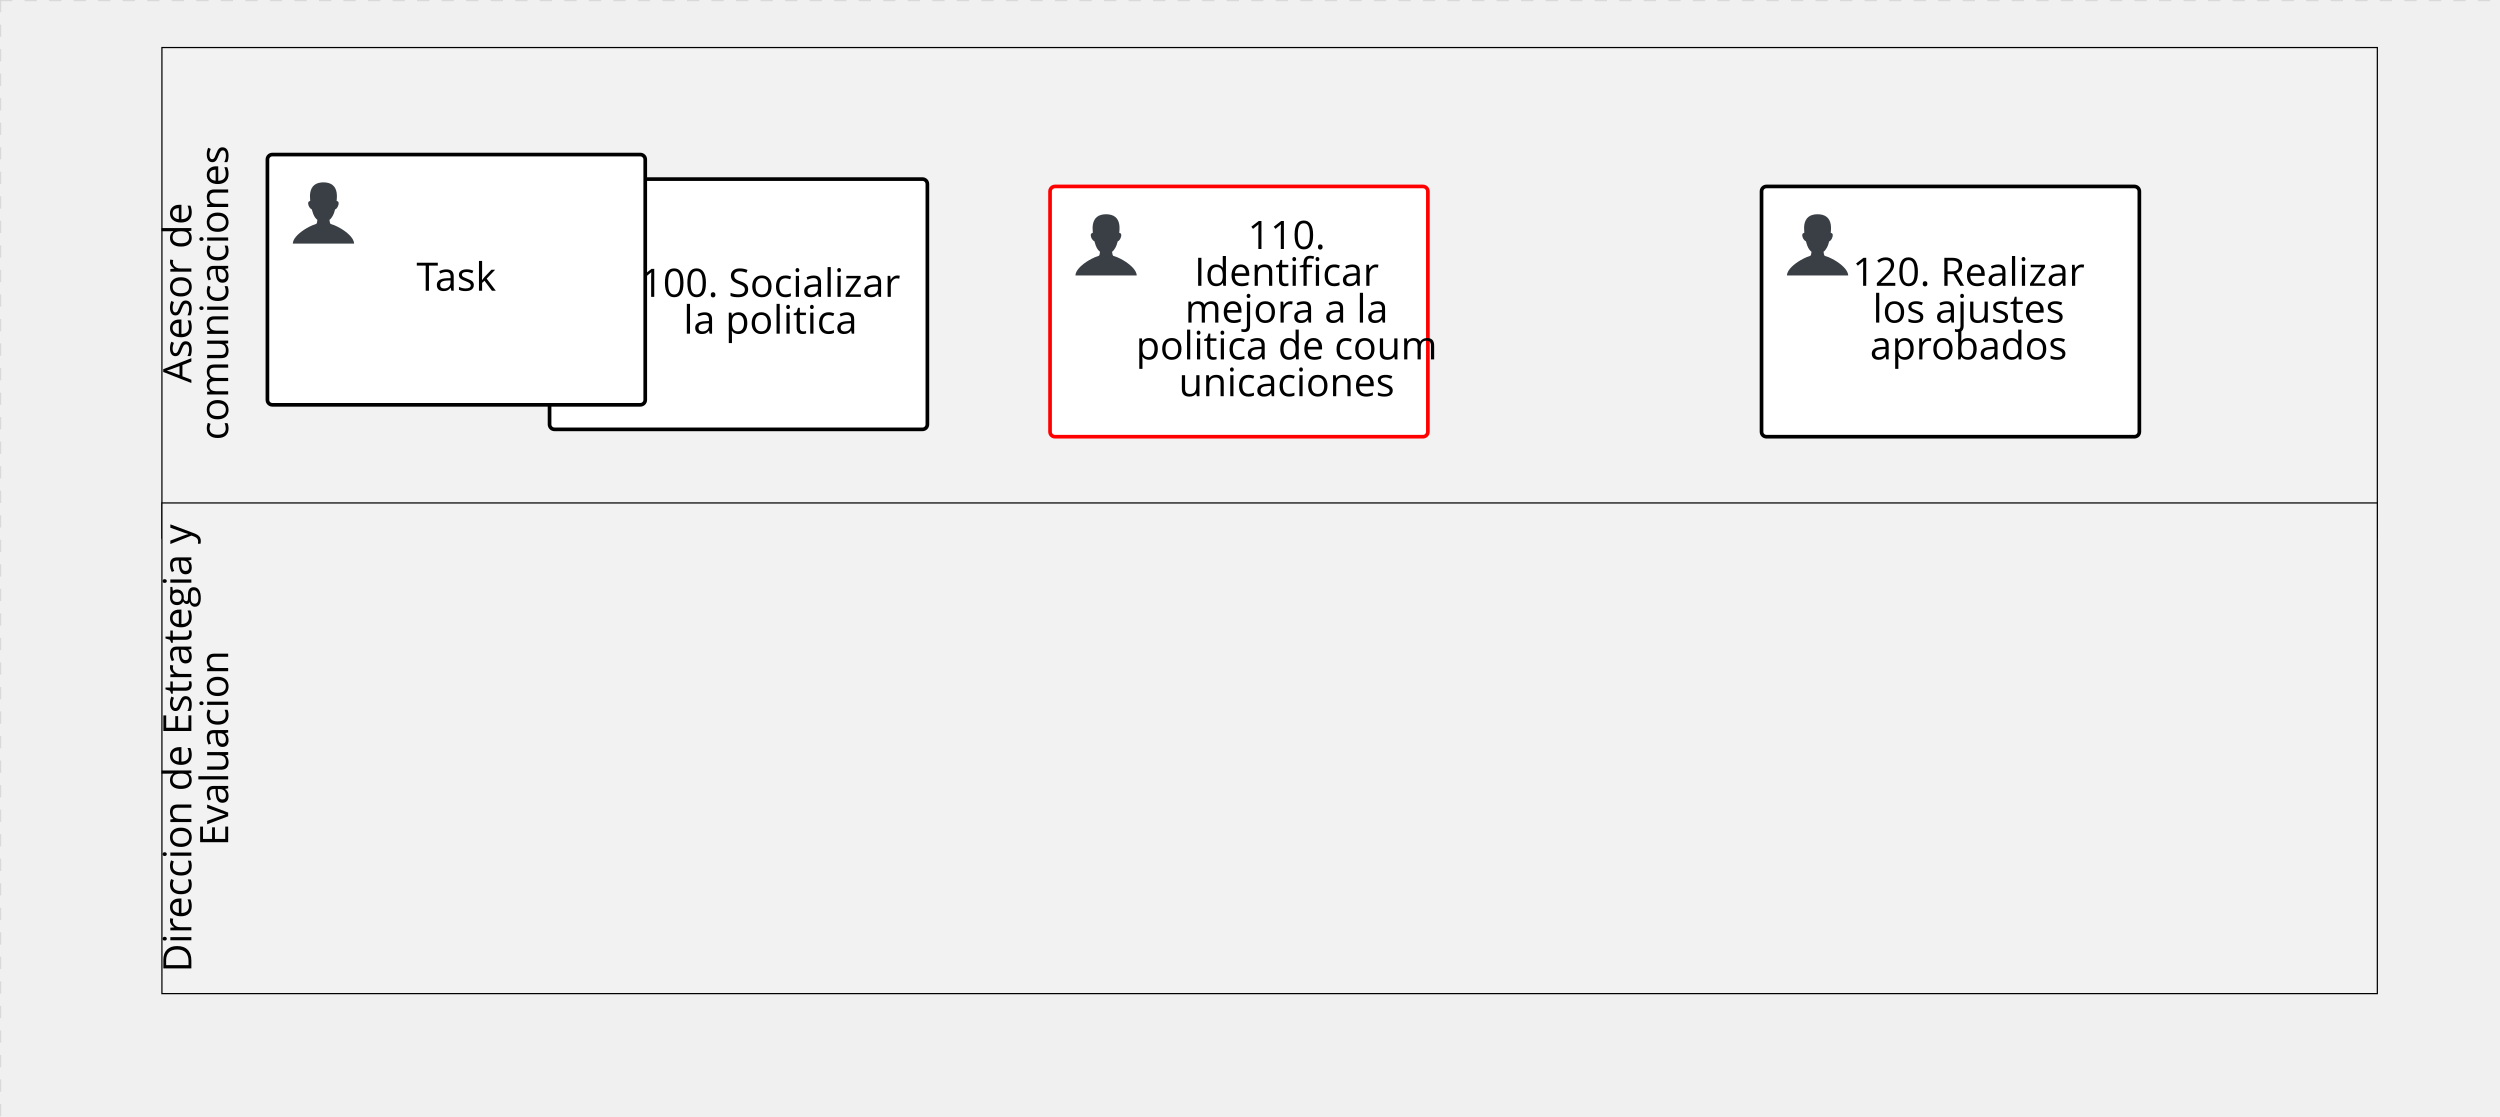
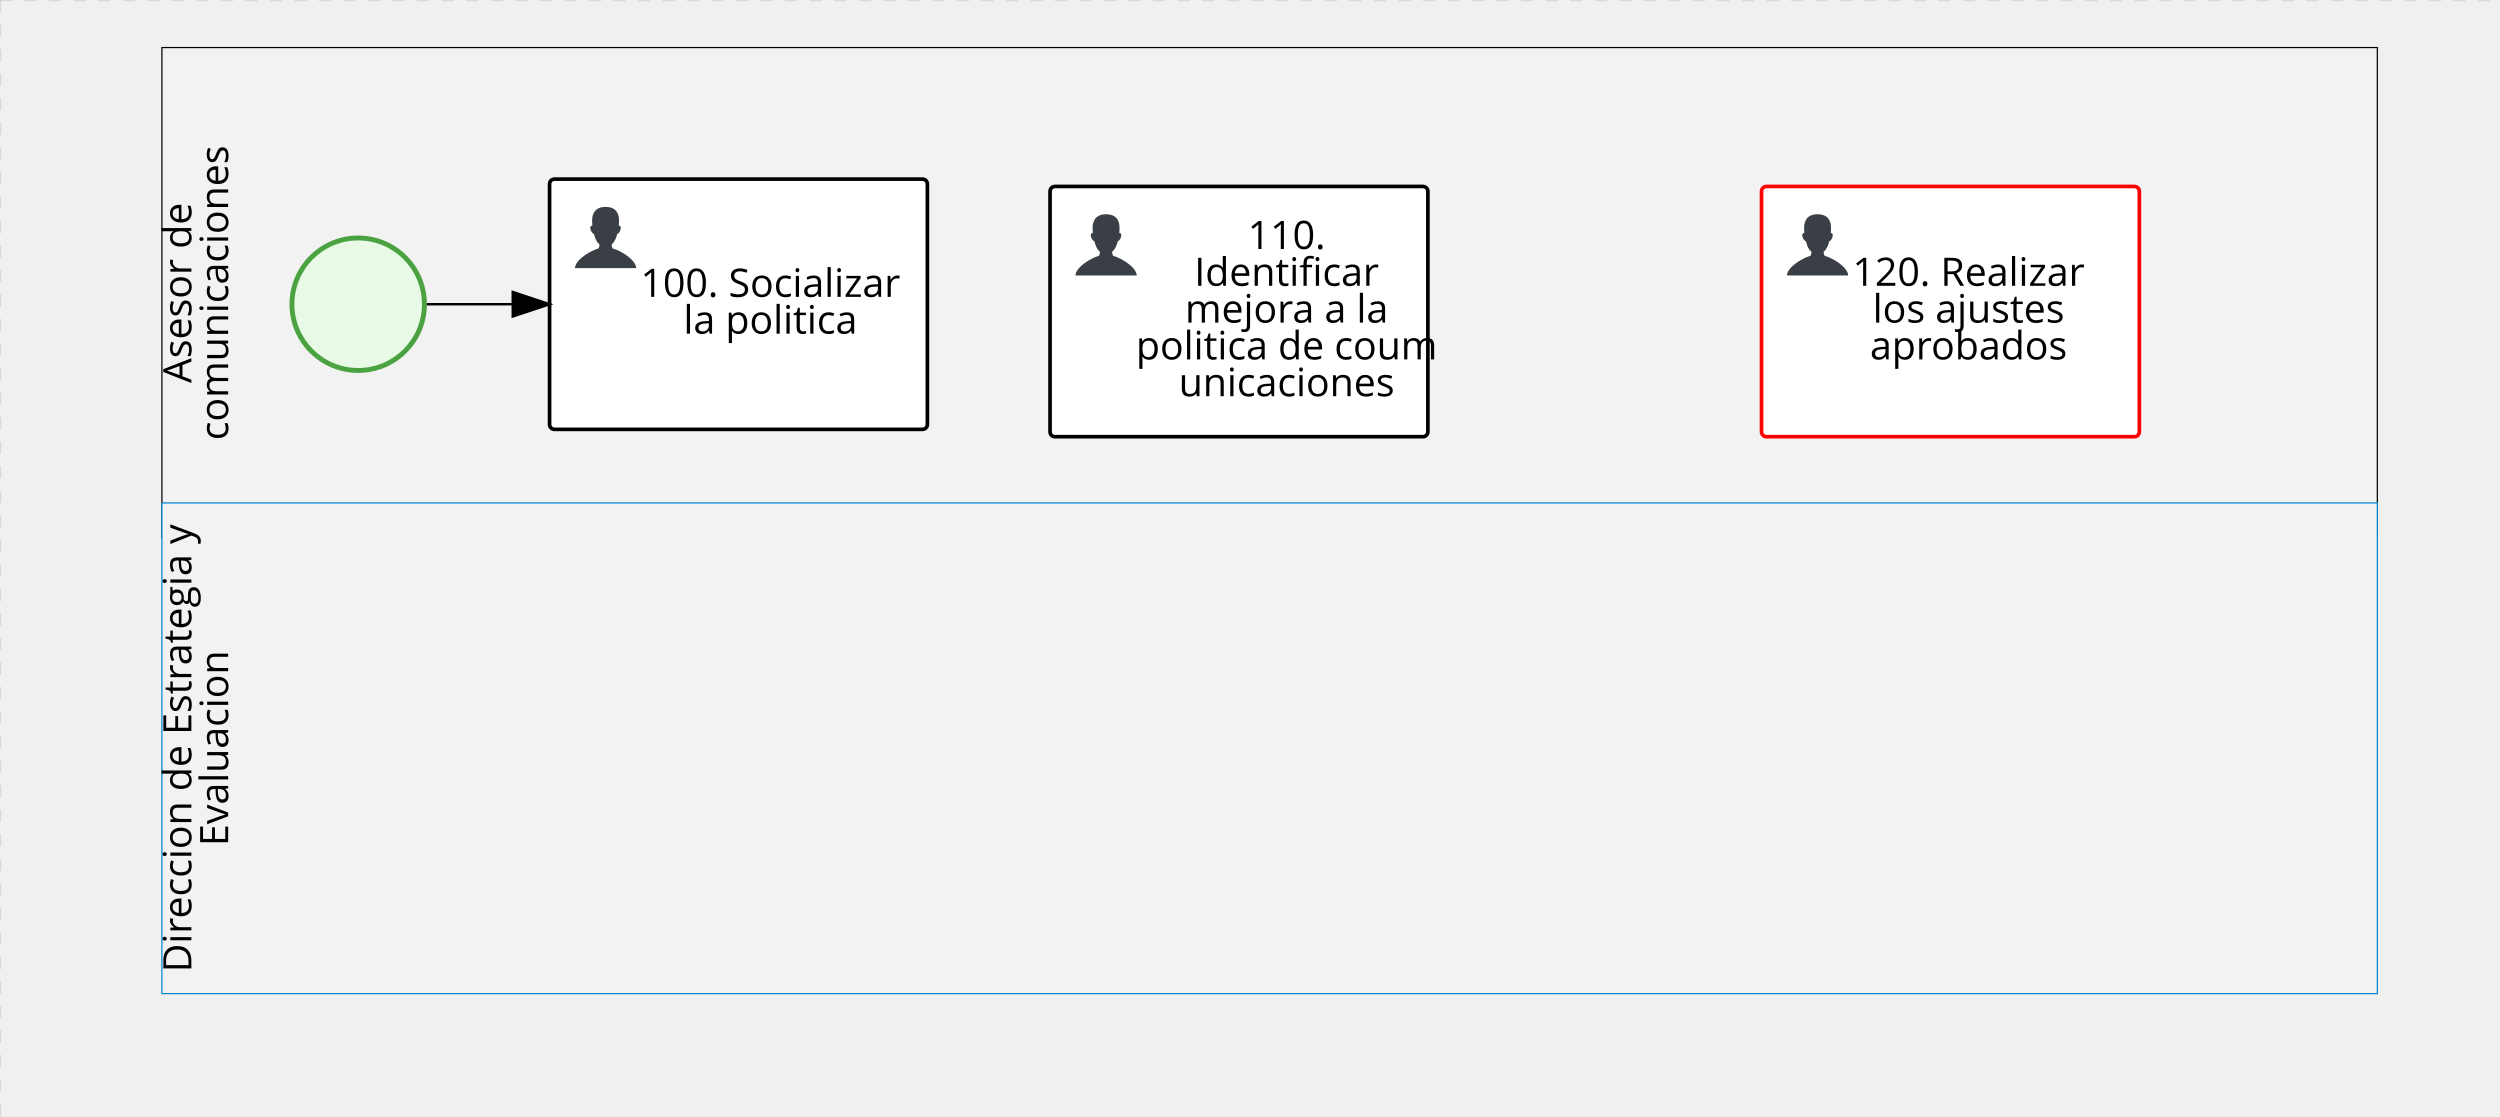
<svg xmlns="http://www.w3.org/2000/svg" version="1.1" width="1019" height="455" viewBox="0 0 1019 455">
  <defs />
  <g transform="matrix(1,0,0,1,0,0)">
    <g>
      <g>
        <g>
          <path fill="none" stroke="#d3d3d3" paint-order="fill stroke markers" d=" M 0 0 L 1200 0" stroke-miterlimit="10" stroke-opacity="0.8" stroke-dasharray="5" />
        </g>
        <g>
          <path fill="none" stroke="#d3d3d3" paint-order="fill stroke markers" d=" M 0 0 L 0 800" stroke-miterlimit="10" stroke-opacity="0.8" stroke-dasharray="5" />
        </g>
      </g>
      <g id="_683E4396-24D7-4638-881C-E2183E5F51CE" bpmn2nodeid="_683E4396-24D7-4638-881C-E2183E5F51CE" transform="matrix(1,0,0,1,66,19.3793)">
        <g>
          <path fill="none" stroke="none" />
        </g>
        <g transform="matrix(1,0,0,1,0,0)">
          <path fill="#f2f2f2" stroke="none" id="_683E4396-24D7-4638-881C-E2183E5F51CE?shapeType=BACKGROUND" paint-order="stroke fill markers" d=" M 0 0 L 903 0 L 903 200 L 0 200 L 0 0 Z Z" />
        </g>
        <g transform="matrix(1,0,0,1,0,0)">
          <path fill="none" stroke="rgb(0,0,0)" id="_683E4396-24D7-4638-881C-E2183E5F51CE?shapeType=BORDER&amp;renderType=STROKE" paint-order="fill stroke markers" d=" M 0 0 L 903 0 L 903 200 L 0 200 L 0 0 Z Z" stroke-miterlimit="10" stroke-width="0.5" stroke-dasharray="" />
        </g>
        <g transform="matrix(-1.8369701987210297e-16,-1,1,-1.8369701987210297e-16,0,160.0625)">
          <text fill="#000000" stroke="none" font-family="Open Sans" font-size="12pt" font-style="normal" font-weight="normal" text-decoration="normal" x="60.062" y="12" text-anchor="middle" dominant-baseline="alphabetic">     Asesor de      </text>
          <text fill="#000000" stroke="none" font-family="Open Sans" font-size="12pt" font-style="normal" font-weight="normal" text-decoration="normal" x="60.062" y="27" text-anchor="middle" dominant-baseline="alphabetic">comunicaciones</text>
-         </g>
-         <g id="_9BCE6AD8-8F45-4A36-9950-3890EF6B08EC" bpmn2nodeid="_9BCE6AD8-8F45-4A36-9950-3890EF6B08EC" transform="matrix(1,0,0,1,52,61.6207)">
-           <g>
-             <path fill="none" stroke="none" />
-           </g>
-           <g transform="matrix(0.125,0,0,0.125,0,0)">
-             <g transform="matrix(1,0,0,1,0,0)">
-               <path fill="#e8fae6" stroke="none" id="_9BCE6AD8-8F45-4A36-9950-3890EF6B08EC?shapeType=BACKGROUND" paint-order="stroke fill markers" d=" M 0 0 M 444 224 C 444 263.9 434.2 300.8 414.4 334.5 C 394.7 368.2 368 394.9 334.4 414.5 C 300.8 434.1 263.9 444 224 444 C 184.1 444 147.2 434.2 113.5 414.4 C 79.8 394.7 53.1 368 33.5 334.4 C 13.9 300.8 4 263.9 4 224 C 4 184.1 13.8 147.2 33.6 113.5 C 53.4 79.8 80.1 53.1 113.6 33.5 C 147.1 13.9 184.1 4 224 4 C 263.9 4 300.8 13.8 334.5 33.6 C 368.2 53.4 394.9 80.1 414.5 113.6 C 434.1 147.1 444 184.1 444 224 Z" />
-             </g>
-             <g>
-               <g transform="matrix(1,0,0,1,0,0)">
-                 <g transform="matrix(1,0,0,1,0,0)">
-                   <path fill="rgb(74,162,65)" stroke="none" id="_9BCE6AD8-8F45-4A36-9950-3890EF6B08EC?shapeType=BORDER&amp;renderType=FILL" paint-order="stroke fill markers" d=" M 0 0 M 224 0 C 100.3 0 0 100.3 0 224 C 0 347.7 100.3 448 224 448 C 347.7 448 448 347.7 448 224 C 448 100.3 347.7 0 224 0 Z M 0 0 M 224 432 C 109.1 432 16 338.9 16 224 C 16 109.1 109.1 16 224 16 C 338.9 16 432 109.1 432 224 C 432 338.9 338.9 432 224 432 Z" />
-                 </g>
-               </g>
-             </g>
-           </g>
-           <g transform="matrix(1,0,0,1,28,61)" />
        </g>
        <g id="_7D7F32C1-9C47-42F1-9FDC-F3C386D269F0" bpmn2nodeid="_7D7F32C1-9C47-42F1-9FDC-F3C386D269F0" transform="matrix(1,0,0,1,158,53.6207)">
          <g>
            <path fill="none" stroke="none" />
          </g>
          <g transform="matrix(1,0,0,1,0,0)">
            <path fill="#ffffff" stroke="none" id="_7D7F32C1-9C47-42F1-9FDC-F3C386D269F0?shapeType=BACKGROUND" paint-order="stroke fill markers" d=" M 2 0 L 152 0 L 152 0 A 2 2 0 0 1 154 2 L 154 100 L 154 100 A 2 2 0 0 1 152 102 L 2 102 L 2 102 A 2 2 0 0 1 0 100 L 0 2 L 0 2 A 2 2 0 0 1 2 0 Z" />
          </g>
          <g transform="matrix(1,0,0,1,0,0)">
            <path fill="none" stroke="rgb(0,0,0)" id="_7D7F32C1-9C47-42F1-9FDC-F3C386D269F0?shapeType=BORDER&amp;renderType=STROKE" paint-order="fill stroke markers" d=" M 2 0 L 152 0 L 152 0 A 2 2 0 0 1 154 2 L 154 100 L 154 100 A 2 2 0 0 1 152 102 L 2 102 L 2 102 A 2 2 0 0 1 0 100 L 0 2 L 0 2 A 2 2 0 0 1 2 0 Z" stroke-miterlimit="10" stroke-width="1.5" stroke-dasharray="" />
          </g>
          <g>
            <g transform="matrix(0.06,0,0,0.06,9.4,9.4)">
              <g transform="matrix(1,0,0,1,0,0)">
                <path fill="#393f44" stroke="none" id="_7D7F32C1-9C47-42F1-9FDC-F3C386D269F0_task__RvU5__iZSm" paint-order="stroke fill markers" d=" M 0 0 M 16 445.21 C 16 440.869 18.784 431.129 22.001 424.217 C 35.768 394.64 77.283 359.28 129 333.084 C 144.516 325.224 157.347 319.964 167.807 317.174 C 171.932 316.074 175.729 314.414 176.525 313.363 C 178.894 310.234 180.914 302.908 181.727 294.5 L 182.5 286.5 L 178.507 283.455 C 166.303 274.146 154.284 251.678 148.04 226.5 C 145.611 216.707 145.056 215.462 142.984 215.158 C 141.703 214.97 138.083 212.243 134.939 209.099 C 123.233 197.393 116.891 177.376 121.44 166.49 C 123.002 162.751 128.155 159.01 131.75 159.004 C 134.448 159 134.471 158.603 132.914 138.788 C 130.927 113.496 134.279 92.265 143.132 74.076 C 152.232 55.38 167.569 42.882 189.049 36.66 C 210.203 30.532 237.797 30.532 258.951 36.66 C 300.042 48.563 318.958 83.806 314.955 141 C 314.32 150.075 313.624 157.788 313.409 158.14 C 313.194 158.493 314.575 159.073 316.479 159.43 C 328.929 161.766 330.986 177.018 321.496 196.621 C 316.903 206.109 309.357 214.508 304.817 215.185 C 303.023 215.453 302.293 217.146 299.943 226.5 C 296.659 239.567 294.474 245.305 287.948 257.995 C 282.491 268.606 273.035 281.109 268.108 284.229 L 264.871 286.278 L 265.518 292.889 C 266.345 301.33 268.639 309.871 270.877 312.837 C 272.067 314.415 275.002 315.79 280.063 317.139 C 291.069 320.075 303.617 325.274 321 334.102 C 369.815 358.891 410.848 393.758 425.032 422.5 C 429.07 430.682 432 440.232 432 445.21 L 432 448 L 224 448 L 16 448 L 16 445.21 Z" />
              </g>
            </g>
          </g>
          <g transform="matrix(1,0,0,1,4.04,13.68)">
            <g transform="matrix(0.04,0,0,0.04,63.36,69.12)">
              <g transform="matrix(1,0,0,1,0,0)">
                <path fill="none" stroke="none" />
              </g>
              <g transform="matrix(1,0,0,1,0,0)">
                <path fill="none" stroke="none" />
              </g>
            </g>
          </g>
          <g transform="matrix(1,0,0,1,35,36)">
            <text fill="#000000" stroke="none" font-family="Open Sans" font-size="12pt" font-style="normal" font-weight="normal" text-decoration="normal" x="55.016" y="12" text-anchor="middle" dominant-baseline="alphabetic">100. Socializar </text>
            <text fill="#000000" stroke="none" font-family="Open Sans" font-size="12pt" font-style="normal" font-weight="normal" text-decoration="normal" x="55.016" y="27" text-anchor="middle" dominant-baseline="alphabetic">    la politica     </text>
          </g>
        </g>
-         <g id="_50631FA9-53E5-4CF4-9072-4E89DE4E7514" bpmn2nodeid="_50631FA9-53E5-4CF4-9072-4E89DE4E7514" transform="matrix(1,0,0,1,43,43.6207)">
-           <g>
-             <path fill="none" stroke="none" />
-           </g>
-           <g transform="matrix(1,0,0,1,0,0)">
-             <path fill="#ffffff" stroke="none" id="_50631FA9-53E5-4CF4-9072-4E89DE4E7514?shapeType=BACKGROUND" paint-order="stroke fill markers" d=" M 2 0 L 152 0 L 152 0 A 2 2 0 0 1 154 2 L 154 100 L 154 100 A 2 2 0 0 1 152 102 L 2 102 L 2 102 A 2 2 0 0 1 0 100 L 0 2 L 0 2 A 2 2 0 0 1 2 0 Z" />
-           </g>
-           <g transform="matrix(1,0,0,1,0,0)">
-             <path fill="none" stroke="rgb(0,0,0)" id="_50631FA9-53E5-4CF4-9072-4E89DE4E7514?shapeType=BORDER&amp;renderType=STROKE" paint-order="fill stroke markers" d=" M 2 0 L 152 0 L 152 0 A 2 2 0 0 1 154 2 L 154 100 L 154 100 A 2 2 0 0 1 152 102 L 2 102 L 2 102 A 2 2 0 0 1 0 100 L 0 2 L 0 2 A 2 2 0 0 1 2 0 Z" stroke-miterlimit="10" stroke-width="1.5" stroke-dasharray="" />
-           </g>
-           <g>
-             <g transform="matrix(0.06,0,0,0.06,9.4,9.4)">
-               <g transform="matrix(1,0,0,1,0,0)">
-                 <path fill="#393f44" stroke="none" id="_50631FA9-53E5-4CF4-9072-4E89DE4E7514_task__RvU5__iZSm" paint-order="stroke fill markers" d=" M 0 0 M 16 445.21 C 16 440.869 18.784 431.129 22.001 424.217 C 35.768 394.64 77.283 359.28 129 333.084 C 144.516 325.224 157.347 319.964 167.807 317.174 C 171.932 316.074 175.729 314.414 176.525 313.363 C 178.894 310.234 180.914 302.908 181.727 294.5 L 182.5 286.5 L 178.507 283.455 C 166.303 274.146 154.284 251.678 148.04 226.5 C 145.611 216.707 145.056 215.462 142.984 215.158 C 141.703 214.97 138.083 212.243 134.939 209.099 C 123.233 197.393 116.891 177.376 121.44 166.49 C 123.002 162.751 128.155 159.01 131.75 159.004 C 134.448 159 134.471 158.603 132.914 138.788 C 130.927 113.496 134.279 92.265 143.132 74.076 C 152.232 55.38 167.569 42.882 189.049 36.66 C 210.203 30.532 237.797 30.532 258.951 36.66 C 300.042 48.563 318.958 83.806 314.955 141 C 314.32 150.075 313.624 157.788 313.409 158.14 C 313.194 158.493 314.575 159.073 316.479 159.43 C 328.929 161.766 330.986 177.018 321.496 196.621 C 316.903 206.109 309.357 214.508 304.817 215.185 C 303.023 215.453 302.293 217.146 299.943 226.5 C 296.659 239.567 294.474 245.305 287.948 257.995 C 282.491 268.606 273.035 281.109 268.108 284.229 L 264.871 286.278 L 265.518 292.889 C 266.345 301.33 268.639 309.871 270.877 312.837 C 272.067 314.415 275.002 315.79 280.063 317.139 C 291.069 320.075 303.617 325.274 321 334.102 C 369.815 358.891 410.848 393.758 425.032 422.5 C 429.07 430.682 432 440.232 432 445.21 L 432 448 L 224 448 L 16 448 L 16 445.21 Z" />
-               </g>
-             </g>
-           </g>
-           <g transform="matrix(1,0,0,1,4.04,13.68)">
-             <g transform="matrix(0.04,0,0,0.04,63.36,69.12)">
-               <g transform="matrix(1,0,0,1,0,0)">
-                 <path fill="none" stroke="none" />
-               </g>
-               <g transform="matrix(1,0,0,1,0,0)">
-                 <path fill="none" stroke="none" />
-               </g>
-             </g>
-           </g>
-           <g transform="matrix(1,0,0,1,60.75,43.5)">
-             <text fill="#000000" stroke="none" font-family="Open Sans" font-size="12pt" font-style="normal" font-weight="normal" text-decoration="normal" x="16.25" y="12" text-anchor="middle" dominant-baseline="alphabetic">Task</text>
-           </g>
-         </g>
        <g id="_BBF194CB-5DEC-4867-922F-7F6BB99A938A" bpmn2nodeid="_BBF194CB-5DEC-4867-922F-7F6BB99A938A" transform="matrix(1,0,0,1,362,56.6207)">
          <g>
            <path fill="none" stroke="none" />
          </g>
          <g transform="matrix(1,0,0,1,0,0)">
            <path fill="#ffffff" stroke="none" id="_BBF194CB-5DEC-4867-922F-7F6BB99A938A?shapeType=BACKGROUND" paint-order="stroke fill markers" d=" M 2 0 L 152 0 L 152 0 A 2 2 0 0 1 154 2 L 154 100 L 154 100 A 2 2 0 0 1 152 102 L 2 102 L 2 102 A 2 2 0 0 1 0 100 L 0 2 L 0 2 A 2 2 0 0 1 2 0 Z" />
          </g>
          <g transform="matrix(1,0,0,1,0,0)">
-             <path fill="none" stroke="rgb(255,0,0)" id="_BBF194CB-5DEC-4867-922F-7F6BB99A938A?shapeType=BORDER&amp;renderType=STROKE" paint-order="fill stroke markers" d=" M 2 0 L 152 0 L 152 0 A 2 2 0 0 1 154 2 L 154 100 L 154 100 A 2 2 0 0 1 152 102 L 2 102 L 2 102 A 2 2 0 0 1 0 100 L 0 2 L 0 2 A 2 2 0 0 1 2 0 Z" stroke-miterlimit="10" stroke-width="1.5" stroke-dasharray="" />
+             <path fill="none" stroke="rgb(0,0,0)" id="_BBF194CB-5DEC-4867-922F-7F6BB99A938A?shapeType=BORDER&amp;renderType=STROKE" paint-order="fill stroke markers" d=" M 2 0 L 152 0 L 152 0 A 2 2 0 0 1 154 2 L 154 100 L 154 100 A 2 2 0 0 1 152 102 L 2 102 L 2 102 A 2 2 0 0 1 0 100 L 0 2 L 0 2 A 2 2 0 0 1 2 0 Z" stroke-miterlimit="10" stroke-width="1.5" stroke-dasharray="" />
          </g>
          <g>
            <g transform="matrix(0.06,0,0,0.06,9.4,9.4)">
              <g transform="matrix(1,0,0,1,0,0)">
                <path fill="#393f44" stroke="none" id="_BBF194CB-5DEC-4867-922F-7F6BB99A938A_task__RvU5__iZSm" paint-order="stroke fill markers" d=" M 0 0 M 16 445.21 C 16 440.869 18.784 431.129 22.001 424.217 C 35.768 394.64 77.283 359.28 129 333.084 C 144.516 325.224 157.347 319.964 167.807 317.174 C 171.932 316.074 175.729 314.414 176.525 313.363 C 178.894 310.234 180.914 302.908 181.727 294.5 L 182.5 286.5 L 178.507 283.455 C 166.303 274.146 154.284 251.678 148.04 226.5 C 145.611 216.707 145.056 215.462 142.984 215.158 C 141.703 214.97 138.083 212.243 134.939 209.099 C 123.233 197.393 116.891 177.376 121.44 166.49 C 123.002 162.751 128.155 159.01 131.75 159.004 C 134.448 159 134.471 158.603 132.914 138.788 C 130.927 113.496 134.279 92.265 143.132 74.076 C 152.232 55.38 167.569 42.882 189.049 36.66 C 210.203 30.532 237.797 30.532 258.951 36.66 C 300.042 48.563 318.958 83.806 314.955 141 C 314.32 150.075 313.624 157.788 313.409 158.14 C 313.194 158.493 314.575 159.073 316.479 159.43 C 328.929 161.766 330.986 177.018 321.496 196.621 C 316.903 206.109 309.357 214.508 304.817 215.185 C 303.023 215.453 302.293 217.146 299.943 226.5 C 296.659 239.567 294.474 245.305 287.948 257.995 C 282.491 268.606 273.035 281.109 268.108 284.229 L 264.871 286.278 L 265.518 292.889 C 266.345 301.33 268.639 309.871 270.877 312.837 C 272.067 314.415 275.002 315.79 280.063 317.139 C 291.069 320.075 303.617 325.274 321 334.102 C 369.815 358.891 410.848 393.758 425.032 422.5 C 429.07 430.682 432 440.232 432 445.21 L 432 448 L 224 448 L 16 448 L 16 445.21 Z" />
              </g>
            </g>
          </g>
          <g transform="matrix(1,0,0,1,4.04,13.68)">
            <g transform="matrix(0.04,0,0,0.04,63.36,69.12)">
              <g transform="matrix(1,0,0,1,0,0)">
                <path fill="none" stroke="none" />
              </g>
              <g transform="matrix(1,0,0,1,0,0)">
                <path fill="none" stroke="none" />
              </g>
            </g>
          </g>
          <g transform="matrix(1,0,0,1,35,13.5)">
            <text fill="#000000" stroke="none" font-family="Open Sans" font-size="12pt" font-style="normal" font-weight="normal" text-decoration="normal" x="61.426" y="12" text-anchor="middle" dominant-baseline="alphabetic">          110.            </text>
            <text fill="#000000" stroke="none" font-family="Open Sans" font-size="12pt" font-style="normal" font-weight="normal" text-decoration="normal" x="61.426" y="27" text-anchor="middle" dominant-baseline="alphabetic">     Identificar      </text>
            <text fill="#000000" stroke="none" font-family="Open Sans" font-size="12pt" font-style="normal" font-weight="normal" text-decoration="normal" x="61.426" y="42" text-anchor="middle" dominant-baseline="alphabetic">    mejora a la      </text>
            <text fill="#000000" stroke="none" font-family="Open Sans" font-size="12pt" font-style="normal" font-weight="normal" text-decoration="normal" x="61.426" y="57" text-anchor="middle" dominant-baseline="alphabetic">politica de coum</text>
            <text fill="#000000" stroke="none" font-family="Open Sans" font-size="12pt" font-style="normal" font-weight="normal" text-decoration="normal" x="61.426" y="72" text-anchor="middle" dominant-baseline="alphabetic">    unicaciones    </text>
          </g>
        </g>
        <g id="_716ACD6B-4B34-4F81-AA9F-79049DC80C13" bpmn2nodeid="_716ACD6B-4B34-4F81-AA9F-79049DC80C13" transform="matrix(1,0,0,1,652,56.6207)">
          <g>
            <path fill="none" stroke="none" />
          </g>
          <g transform="matrix(1,0,0,1,0,0)">
            <path fill="#ffffff" stroke="none" id="_716ACD6B-4B34-4F81-AA9F-79049DC80C13?shapeType=BACKGROUND" paint-order="stroke fill markers" d=" M 2 0 L 152 0 L 152 0 A 2 2 0 0 1 154 2 L 154 100 L 154 100 A 2 2 0 0 1 152 102 L 2 102 L 2 102 A 2 2 0 0 1 0 100 L 0 2 L 0 2 A 2 2 0 0 1 2 0 Z" />
          </g>
          <g transform="matrix(1,0,0,1,0,0)">
-             <path fill="none" stroke="rgb(0,0,0)" id="_716ACD6B-4B34-4F81-AA9F-79049DC80C13?shapeType=BORDER&amp;renderType=STROKE" paint-order="fill stroke markers" d=" M 2 0 L 152 0 L 152 0 A 2 2 0 0 1 154 2 L 154 100 L 154 100 A 2 2 0 0 1 152 102 L 2 102 L 2 102 A 2 2 0 0 1 0 100 L 0 2 L 0 2 A 2 2 0 0 1 2 0 Z" stroke-miterlimit="10" stroke-width="1.5" stroke-dasharray="" />
+             <path fill="none" stroke="rgb(255,0,0)" id="_716ACD6B-4B34-4F81-AA9F-79049DC80C13?shapeType=BORDER&amp;renderType=STROKE" paint-order="fill stroke markers" d=" M 2 0 L 152 0 L 152 0 A 2 2 0 0 1 154 2 L 154 100 L 154 100 A 2 2 0 0 1 152 102 L 2 102 L 2 102 A 2 2 0 0 1 0 100 L 0 2 L 0 2 A 2 2 0 0 1 2 0 Z" stroke-miterlimit="10" stroke-width="1.5" stroke-dasharray="" />
          </g>
          <g>
            <g transform="matrix(0.06,0,0,0.06,9.4,9.4)">
              <g transform="matrix(1,0,0,1,0,0)">
                <path fill="#393f44" stroke="none" id="_716ACD6B-4B34-4F81-AA9F-79049DC80C13_task__RvU5__iZSm" paint-order="stroke fill markers" d=" M 0 0 M 16 445.21 C 16 440.869 18.784 431.129 22.001 424.217 C 35.768 394.64 77.283 359.28 129 333.084 C 144.516 325.224 157.347 319.964 167.807 317.174 C 171.932 316.074 175.729 314.414 176.525 313.363 C 178.894 310.234 180.914 302.908 181.727 294.5 L 182.5 286.5 L 178.507 283.455 C 166.303 274.146 154.284 251.678 148.04 226.5 C 145.611 216.707 145.056 215.462 142.984 215.158 C 141.703 214.97 138.083 212.243 134.939 209.099 C 123.233 197.393 116.891 177.376 121.44 166.49 C 123.002 162.751 128.155 159.01 131.75 159.004 C 134.448 159 134.471 158.603 132.914 138.788 C 130.927 113.496 134.279 92.265 143.132 74.076 C 152.232 55.38 167.569 42.882 189.049 36.66 C 210.203 30.532 237.797 30.532 258.951 36.66 C 300.042 48.563 318.958 83.806 314.955 141 C 314.32 150.075 313.624 157.788 313.409 158.14 C 313.194 158.493 314.575 159.073 316.479 159.43 C 328.929 161.766 330.986 177.018 321.496 196.621 C 316.903 206.109 309.357 214.508 304.817 215.185 C 303.023 215.453 302.293 217.146 299.943 226.5 C 296.659 239.567 294.474 245.305 287.948 257.995 C 282.491 268.606 273.035 281.109 268.108 284.229 L 264.871 286.278 L 265.518 292.889 C 266.345 301.33 268.639 309.871 270.877 312.837 C 272.067 314.415 275.002 315.79 280.063 317.139 C 291.069 320.075 303.617 325.274 321 334.102 C 369.815 358.891 410.848 393.758 425.032 422.5 C 429.07 430.682 432 440.232 432 445.21 L 432 448 L 224 448 L 16 448 L 16 445.21 Z" />
              </g>
            </g>
          </g>
          <g transform="matrix(1,0,0,1,4.04,13.68)">
            <g transform="matrix(0.04,0,0,0.04,63.36,69.12)">
              <g transform="matrix(1,0,0,1,0,0)">
                <path fill="none" stroke="none" />
              </g>
              <g transform="matrix(1,0,0,1,0,0)">
                <path fill="none" stroke="none" />
              </g>
            </g>
          </g>
          <g transform="matrix(1,0,0,1,35,28.5)">
            <text fill="#000000" stroke="none" font-family="Open Sans" font-size="12pt" font-style="normal" font-weight="normal" text-decoration="normal" x="49.395" y="12" text-anchor="middle" dominant-baseline="alphabetic">120. Realizar </text>
            <text fill="#000000" stroke="none" font-family="Open Sans" font-size="12pt" font-style="normal" font-weight="normal" text-decoration="normal" x="49.395" y="27" text-anchor="middle" dominant-baseline="alphabetic">  los ajustes   </text>
            <text fill="#000000" stroke="none" font-family="Open Sans" font-size="12pt" font-style="normal" font-weight="normal" text-decoration="normal" x="49.395" y="42" text-anchor="middle" dominant-baseline="alphabetic">  aprobados  </text>
          </g>
        </g>
+         <g id="_9BCE6AD8-8F45-4A36-9950-3890EF6B08EC" bpmn2nodeid="_9BCE6AD8-8F45-4A36-9950-3890EF6B08EC" transform="matrix(1,0,0,1,52,76.6207)">
+           <g>
+             <path fill="none" stroke="none" />
+           </g>
+           <g transform="matrix(0.125,0,0,0.125,0,0)">
+             <g transform="matrix(1,0,0,1,0,0)">
+               <path fill="#e8fae6" stroke="none" id="_9BCE6AD8-8F45-4A36-9950-3890EF6B08EC?shapeType=BACKGROUND" paint-order="stroke fill markers" d=" M 0 0 M 444 224 C 444 263.9 434.2 300.8 414.4 334.5 C 394.7 368.2 368 394.9 334.4 414.5 C 300.8 434.1 263.9 444 224 444 C 184.1 444 147.2 434.2 113.5 414.4 C 79.8 394.7 53.1 368 33.5 334.4 C 13.9 300.8 4 263.9 4 224 C 4 184.1 13.8 147.2 33.6 113.5 C 53.4 79.8 80.1 53.1 113.6 33.5 C 147.1 13.9 184.1 4 224 4 C 263.9 4 300.8 13.8 334.5 33.6 C 368.2 53.4 394.9 80.1 414.5 113.6 C 434.1 147.1 444 184.1 444 224 Z" />
+             </g>
+             <g>
+               <g transform="matrix(1,0,0,1,0,0)">
+                 <g transform="matrix(1,0,0,1,0,0)">
+                   <path fill="rgb(74,162,65)" stroke="none" id="_9BCE6AD8-8F45-4A36-9950-3890EF6B08EC?shapeType=BORDER&amp;renderType=FILL" paint-order="stroke fill markers" d=" M 0 0 M 224 0 C 100.3 0 0 100.3 0 224 C 0 347.7 100.3 448 224 448 C 347.7 448 448 347.7 448 224 C 448 100.3 347.7 0 224 0 Z M 0 0 M 224 432 C 109.1 432 16 338.9 16 224 C 16 109.1 109.1 16 224 16 C 338.9 16 432 109.1 432 224 C 432 338.9 338.9 432 224 432 Z" />
+                 </g>
+               </g>
+             </g>
+           </g>
+           <g transform="matrix(1,0,0,1,28,61)" />
+         </g>
      </g>
-       <g transform="matrix(1,0,0,1,66,19.3793)" />
-       <g transform="matrix(1,0,0,1,118,81)" />
-       <g transform="matrix(1,0,0,1,224,73)" />
-       <g transform="matrix(1,0,0,1,109,63)" />
-       <g transform="matrix(1,0,0,1,428,76)" />
-       <g transform="matrix(1,0,0,1,718,76)" />
      <g id="_052553D7-1069-4E3E-BF4C-2C32FE40EB2A" bpmn2nodeid="_052553D7-1069-4E3E-BF4C-2C32FE40EB2A" transform="matrix(1,0,0,1,66,205)">
        <g>
          <path fill="none" stroke="none" />
        </g>
        <g transform="matrix(1,0,0,1,0,0)">
          <path fill="#f2f2f2" stroke="none" id="_052553D7-1069-4E3E-BF4C-2C32FE40EB2A?shapeType=BACKGROUND" paint-order="stroke fill markers" d=" M 0 0 L 903 0 L 903 200 L 0 200 L 0 0 Z Z" />
        </g>
        <g transform="matrix(1,0,0,1,0,0)">
-           <path fill="none" stroke="rgb(0,0,0)" id="_052553D7-1069-4E3E-BF4C-2C32FE40EB2A?shapeType=BORDER&amp;renderType=STROKE" paint-order="fill stroke markers" d=" M 0 0 L 903 0 L 903 200 L 0 200 L 0 0 Z Z" stroke-miterlimit="10" stroke-width="0.5" stroke-dasharray="" />
+           <path fill="none" stroke="rgb(0,136,206)" id="_052553D7-1069-4E3E-BF4C-2C32FE40EB2A?shapeType=BORDER&amp;renderType=STROKE" paint-order="fill stroke markers" d=" M 0 0 L 903 0 L 903 200 L 0 200 L 0 0 Z Z" stroke-miterlimit="10" stroke-width="0.5" stroke-dasharray="" />
        </g>
        <g transform="matrix(-1.8369701987210297e-16,-1,1,-1.8369701987210297e-16,0,193.3789)">
          <text fill="#000000" stroke="none" font-family="Open Sans" font-size="12pt" font-style="normal" font-weight="normal" text-decoration="normal" x="93.379" y="12" text-anchor="middle" dominant-baseline="alphabetic">Direccion de Estrategia y </text>
          <text fill="#000000" stroke="none" font-family="Open Sans" font-size="12pt" font-style="normal" font-weight="normal" text-decoration="normal" x="93.379" y="27" text-anchor="middle" dominant-baseline="alphabetic">             Evaluacion             </text>
        </g>
      </g>
      <g transform="matrix(1,0,0,1,66,205)" />
+       <g transform="matrix(1,0,0,1,66,19.3793)" />
+       <g transform="matrix(1,0,0,1,224,73)" />
+       <g transform="matrix(1,0,0,1,428,76)" />
+       <g transform="matrix(1,0,0,1,718,76)" />
+       <g id="_80AEDE34-9D5A-4714-9B0C-65FD503B0CC7" bpmn2nodeid="_80AEDE34-9D5A-4714-9B0C-65FD503B0CC7">
+         <g>
+           <path fill="none" stroke="rgb(0,0,0)" paint-order="fill stroke markers" d=" M 174 124 L 209 124" stroke-miterlimit="10" stroke-dasharray="" />
+         </g>
+         <g transform="matrix(1,0,0,1,174,124)" />
+         <g transform="matrix(6.123233995736766e-17,1,-1,6.123233995736766e-17,224,119)">
+           <path fill="rgb(0,0,0)" stroke="rgb(0,0,0)" paint-order="fill stroke markers" d=" M 10 15 L 0 15 L 5 0 Z" stroke-miterlimit="10" stroke-dasharray="" />
+         </g>
+         <g transform="matrix(1,0,0,1,174,114)" />
+       </g>
+       <g transform="matrix(1,0,0,1,118,96)" />
    </g>
  </g>
</svg>
